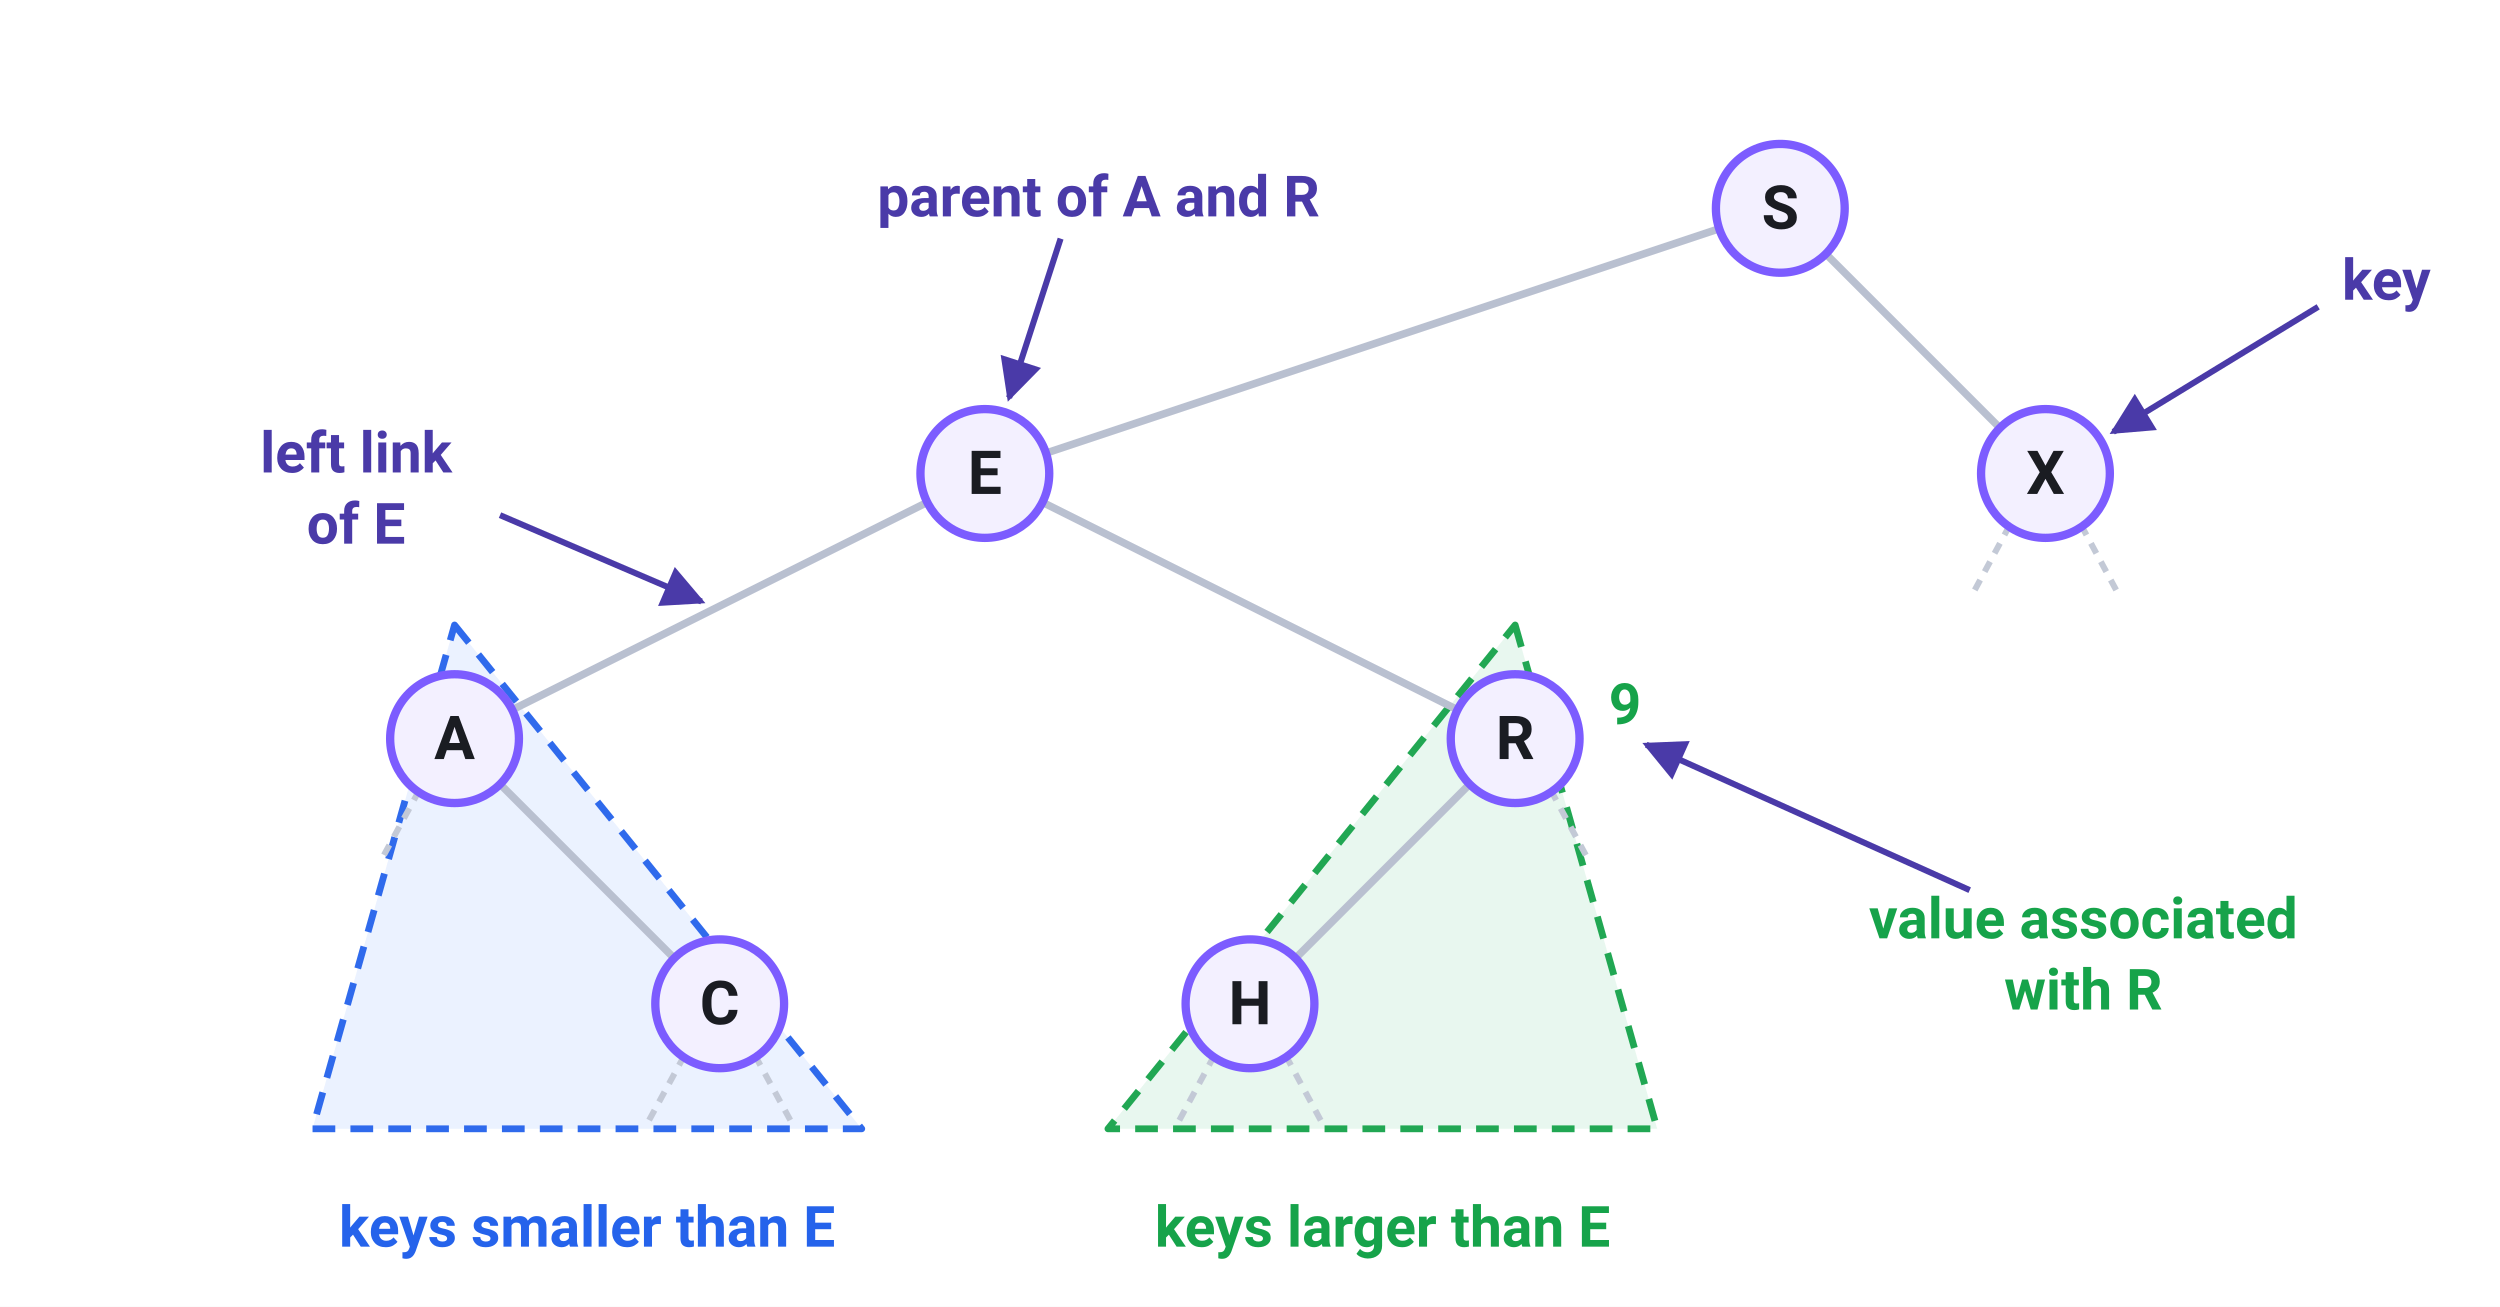
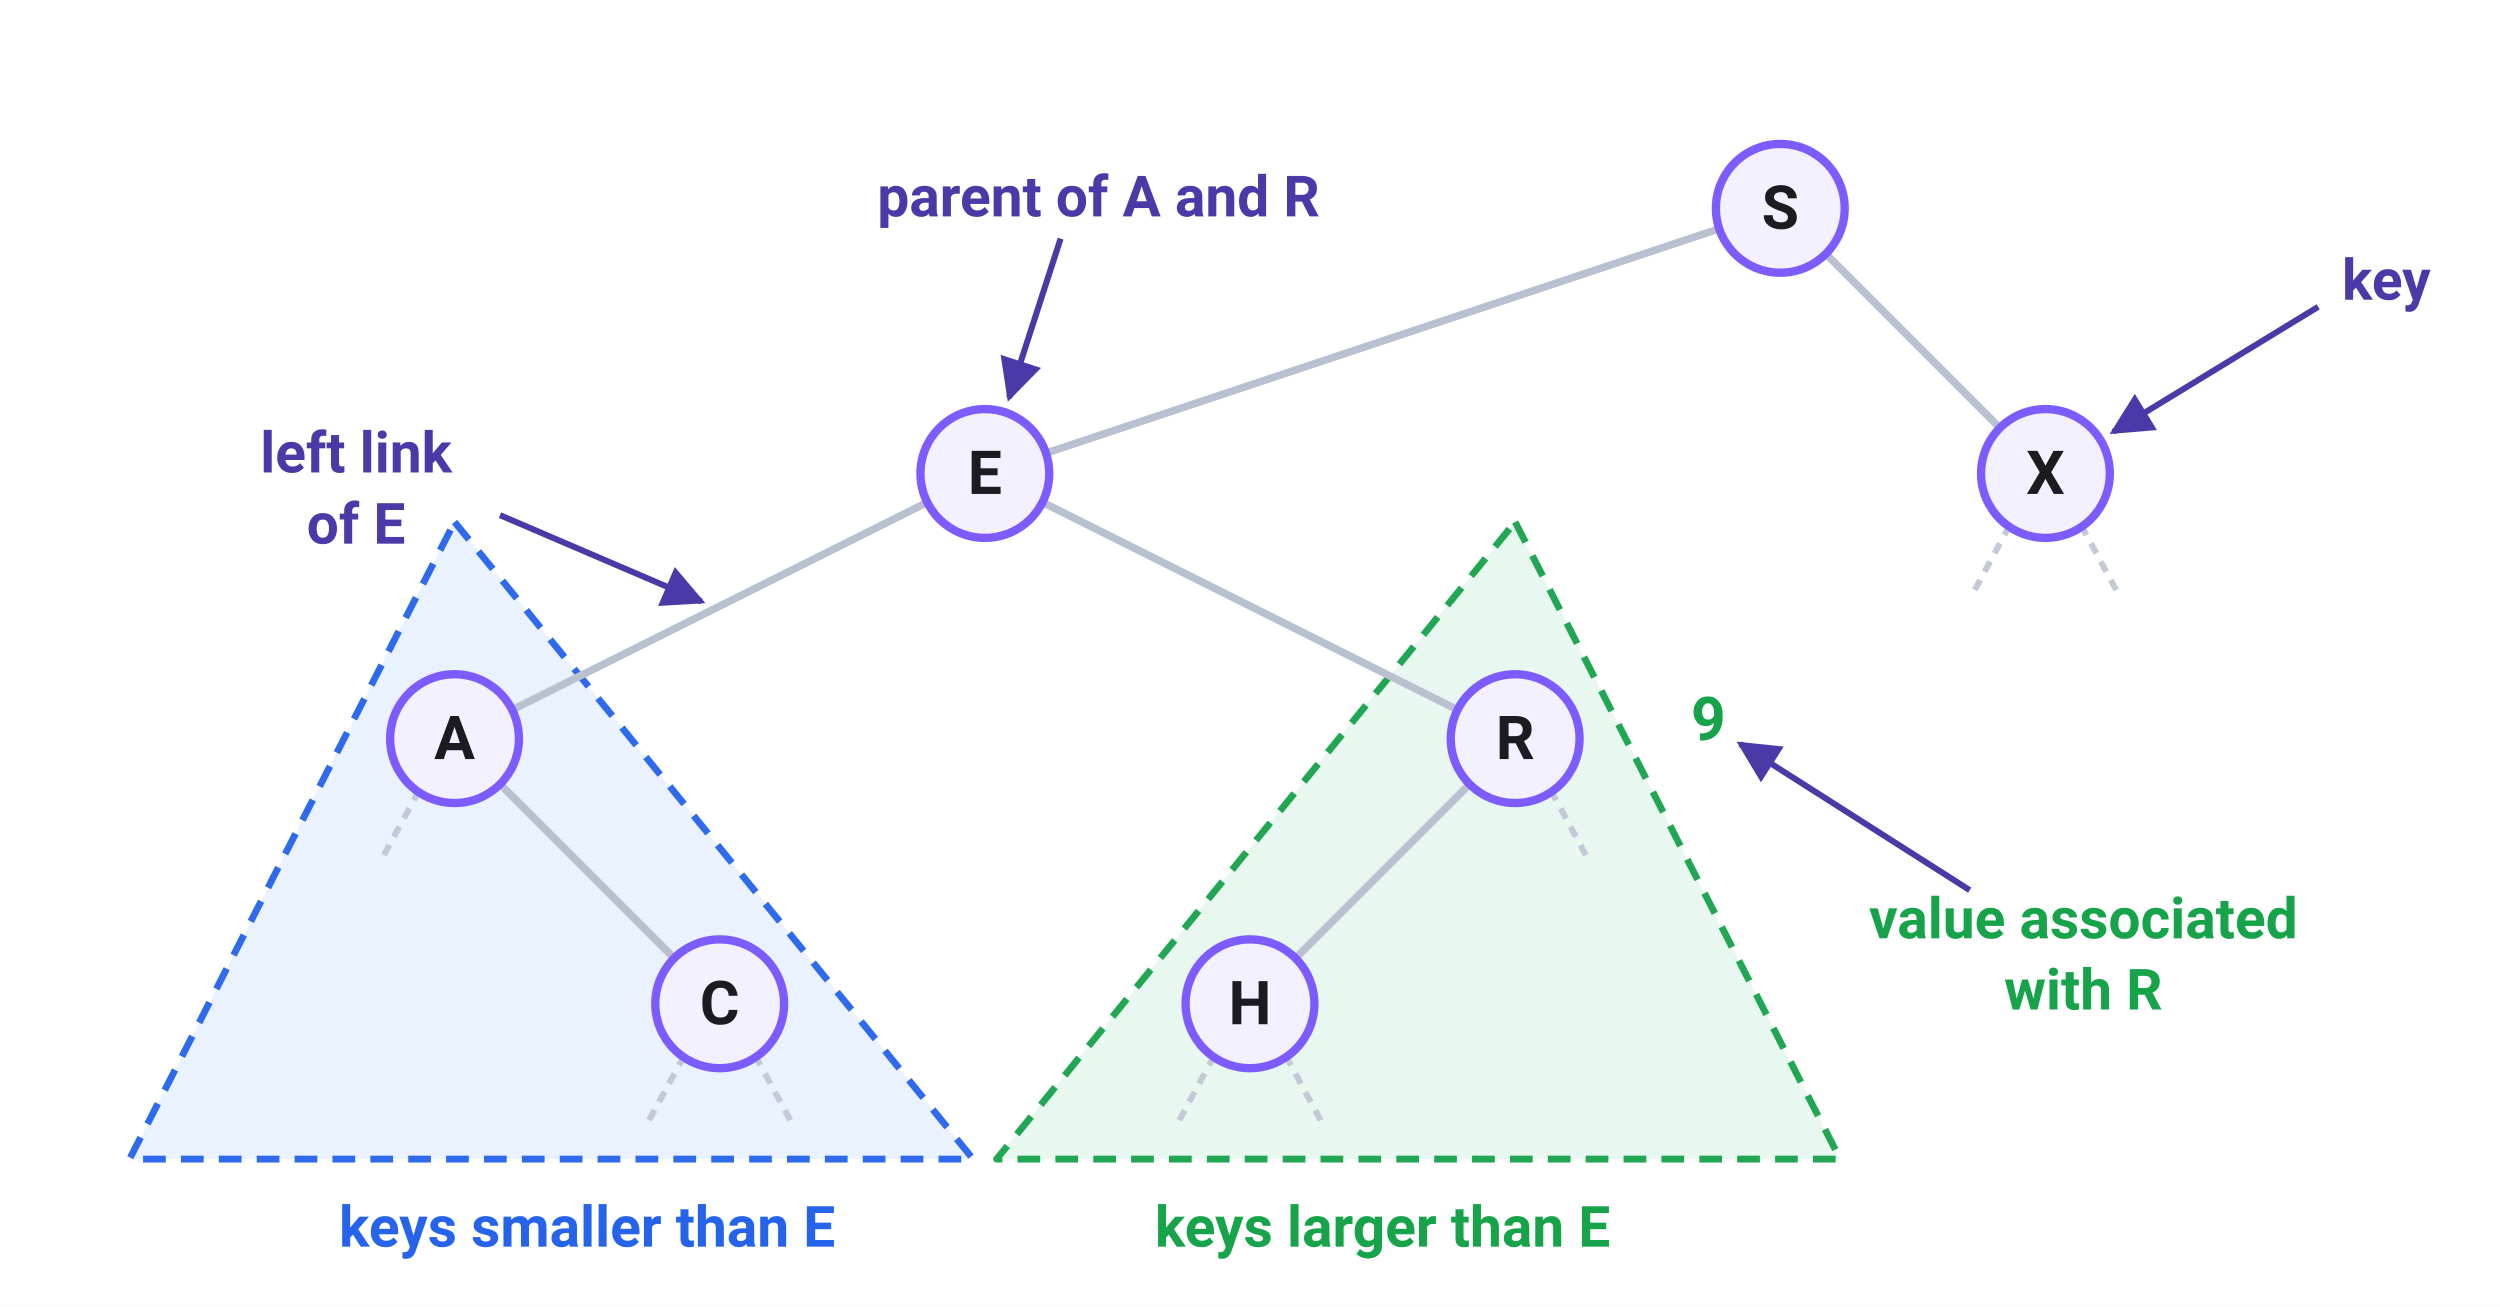
<svg xmlns="http://www.w3.org/2000/svg" viewBox="0 0 660 345" width="660" height="345" font-family="system-ui, -apple-system, 'Segoe UI', Roboto, sans-serif">
  <defs>
    <marker id="arr" viewBox="0 0 10 10" refX="9" refY="5" markerWidth="7" markerHeight="7" orient="auto-start-reverse">
      <path d="M0,0 L10,5 L0,10 z" fill="#4a3aa8" />
    </marker>
  </defs>
  <rect width="660" height="345" fill="#fff" />
-   <path d="M120,165 L227.5,298 L82.5,298 Z" fill="#eaf1ff" stroke="#2563eb" stroke-width="1.8" stroke-linejoin="round" stroke-dasharray="6 4" opacity="0.95" />
-   <path d="M400,165 L437.5,298 L292.5,298 Z" fill="#e7f7ee" stroke="#16a34a" stroke-width="1.8" stroke-linejoin="round" stroke-dasharray="6 4" opacity="0.95" />
+   <path d="M120,137.8 L256.9,306 L34.2,306 Z" fill="#eaf1ff" stroke="#2563eb" stroke-width="1.8" stroke-linejoin="round" stroke-dasharray="6 4" opacity="0.95" />
+   <path d="M400,137.8 L485.8,306 L263.1,306 Z" fill="#e7f7ee" stroke="#16a34a" stroke-width="1.8" stroke-linejoin="round" stroke-dasharray="6 4" opacity="0.95" />
  <line x1="120" y1="195" x2="190" y2="265" stroke="#b9c0d0" stroke-width="2" />
  <line x1="260" y1="125" x2="120" y2="195" stroke="#b9c0d0" stroke-width="2" />
  <line x1="260" y1="125" x2="400" y2="195" stroke="#b9c0d0" stroke-width="2" />
  <line x1="400" y1="195" x2="330" y2="265" stroke="#b9c0d0" stroke-width="2" />
  <line x1="470" y1="55" x2="260" y2="125" stroke="#b9c0d0" stroke-width="2" />
  <line x1="470" y1="55" x2="540" y2="125" stroke="#b9c0d0" stroke-width="2" />
  <line x1="110.7" y1="208.6" x2="101.1" y2="226.2" stroke="#c3c9d6" stroke-width="1.6" stroke-dasharray="3 2.5" />
  <line x1="180.7" y1="278.6" x2="171.1" y2="296.2" stroke="#c3c9d6" stroke-width="1.6" stroke-dasharray="3 2.5" />
  <line x1="199.3" y1="278.6" x2="208.9" y2="296.2" stroke="#c3c9d6" stroke-width="1.6" stroke-dasharray="3 2.5" />
  <line x1="320.6" y1="278.6" x2="311.1" y2="296.2" stroke="#c3c9d6" stroke-width="1.6" stroke-dasharray="3 2.5" />
  <line x1="339.4" y1="278.6" x2="348.9" y2="296.2" stroke="#c3c9d6" stroke-width="1.6" stroke-dasharray="3 2.5" />
  <line x1="409.4" y1="208.6" x2="418.9" y2="226.2" stroke="#c3c9d6" stroke-width="1.6" stroke-dasharray="3 2.5" />
  <line x1="530.6" y1="138.6" x2="521.1" y2="156.2" stroke="#c3c9d6" stroke-width="1.6" stroke-dasharray="3 2.5" />
  <line x1="549.4" y1="138.6" x2="558.9" y2="156.2" stroke="#c3c9d6" stroke-width="1.6" stroke-dasharray="3 2.5" />
  <circle cx="120" cy="195" r="17" fill="#f3f0ff" stroke="#7c5cff" stroke-width="2.2" />
  <text x="120" y="196" font-size="16" font-weight="600" fill="#1a1c22" text-anchor="middle" dominant-baseline="middle">A</text>
  <circle cx="190" cy="265" r="17" fill="#f3f0ff" stroke="#7c5cff" stroke-width="2.2" />
  <text x="190" y="266" font-size="16" font-weight="600" fill="#1a1c22" text-anchor="middle" dominant-baseline="middle">C</text>
  <circle cx="260" cy="125" r="17" fill="#f3f0ff" stroke="#7c5cff" stroke-width="2.2" />
  <text x="260" y="126" font-size="16" font-weight="600" fill="#1a1c22" text-anchor="middle" dominant-baseline="middle">E</text>
  <circle cx="330" cy="265" r="17" fill="#f3f0ff" stroke="#7c5cff" stroke-width="2.2" />
  <text x="330" y="266" font-size="16" font-weight="600" fill="#1a1c22" text-anchor="middle" dominant-baseline="middle">H</text>
  <circle cx="400" cy="195" r="17" fill="#f3f0ff" stroke="#7c5cff" stroke-width="2.2" />
  <text x="400" y="196" font-size="16" font-weight="600" fill="#1a1c22" text-anchor="middle" dominant-baseline="middle">R</text>
  <circle cx="470" cy="55" r="17" fill="#f3f0ff" stroke="#7c5cff" stroke-width="2.2" />
  <text x="470" y="56" font-size="16" font-weight="600" fill="#1a1c22" text-anchor="middle" dominant-baseline="middle">S</text>
  <circle cx="540" cy="125" r="17" fill="#f3f0ff" stroke="#7c5cff" stroke-width="2.2" />
  <text x="540" y="126" font-size="16" font-weight="600" fill="#1a1c22" text-anchor="middle" dominant-baseline="middle">X</text>
-   <text x="429" y="187" font-size="15" font-weight="700" fill="#16a34a" text-anchor="middle" dominant-baseline="middle">9</text>
+   <text x="451" y="191" font-size="16" font-weight="700" fill="#16a34a" text-anchor="middle" dominant-baseline="middle">9</text>
  <text x="550" y="243.6" font-size="15" font-weight="600" fill="#16a34a" text-anchor="middle" dominant-baseline="middle">value associated</text>
  <text x="550" y="262.4" font-size="15" font-weight="600" fill="#16a34a" text-anchor="middle" dominant-baseline="middle">with R</text>
-   <line x1="520" y1="235" x2="434.6" y2="196.6" stroke="#4a3aa8" stroke-width="1.6" marker-end="url(#arr)" />
+   <line x1="520" y1="235" x2="459.4" y2="196.4" stroke="#4a3aa8" stroke-width="1.6" marker-end="url(#arr)" />
  <text x="630" y="75" font-size="15" font-weight="600" fill="#4a3aa8" text-anchor="middle" dominant-baseline="middle">key</text>
  <line x1="612" y1="81" x2="557.9" y2="114" stroke="#4a3aa8" stroke-width="1.6" marker-end="url(#arr)" />
  <text x="290" y="53" font-size="15" font-weight="600" fill="#4a3aa8" text-anchor="middle" dominant-baseline="middle">parent of A and R</text>
  <line x1="280" y1="63" x2="266.4" y2="105" stroke="#4a3aa8" stroke-width="1.6" marker-end="url(#arr)" />
  <text x="94" y="120.6" font-size="15" font-weight="600" fill="#4a3aa8" text-anchor="middle" dominant-baseline="middle">left link</text>
  <text x="94" y="139.4" font-size="15" font-weight="600" fill="#4a3aa8" text-anchor="middle" dominant-baseline="middle">of E</text>
  <line x1="132" y1="136" x2="185.2" y2="158.8" stroke="#4a3aa8" stroke-width="1.6" marker-end="url(#arr)" />
  <text x="155" y="325" font-size="15" font-weight="600" fill="#2563eb" text-anchor="middle" dominant-baseline="middle">keys smaller than E</text>
  <text x="365" y="325" font-size="15" font-weight="600" fill="#16a34a" text-anchor="middle" dominant-baseline="middle">keys larger than E</text>
</svg>
